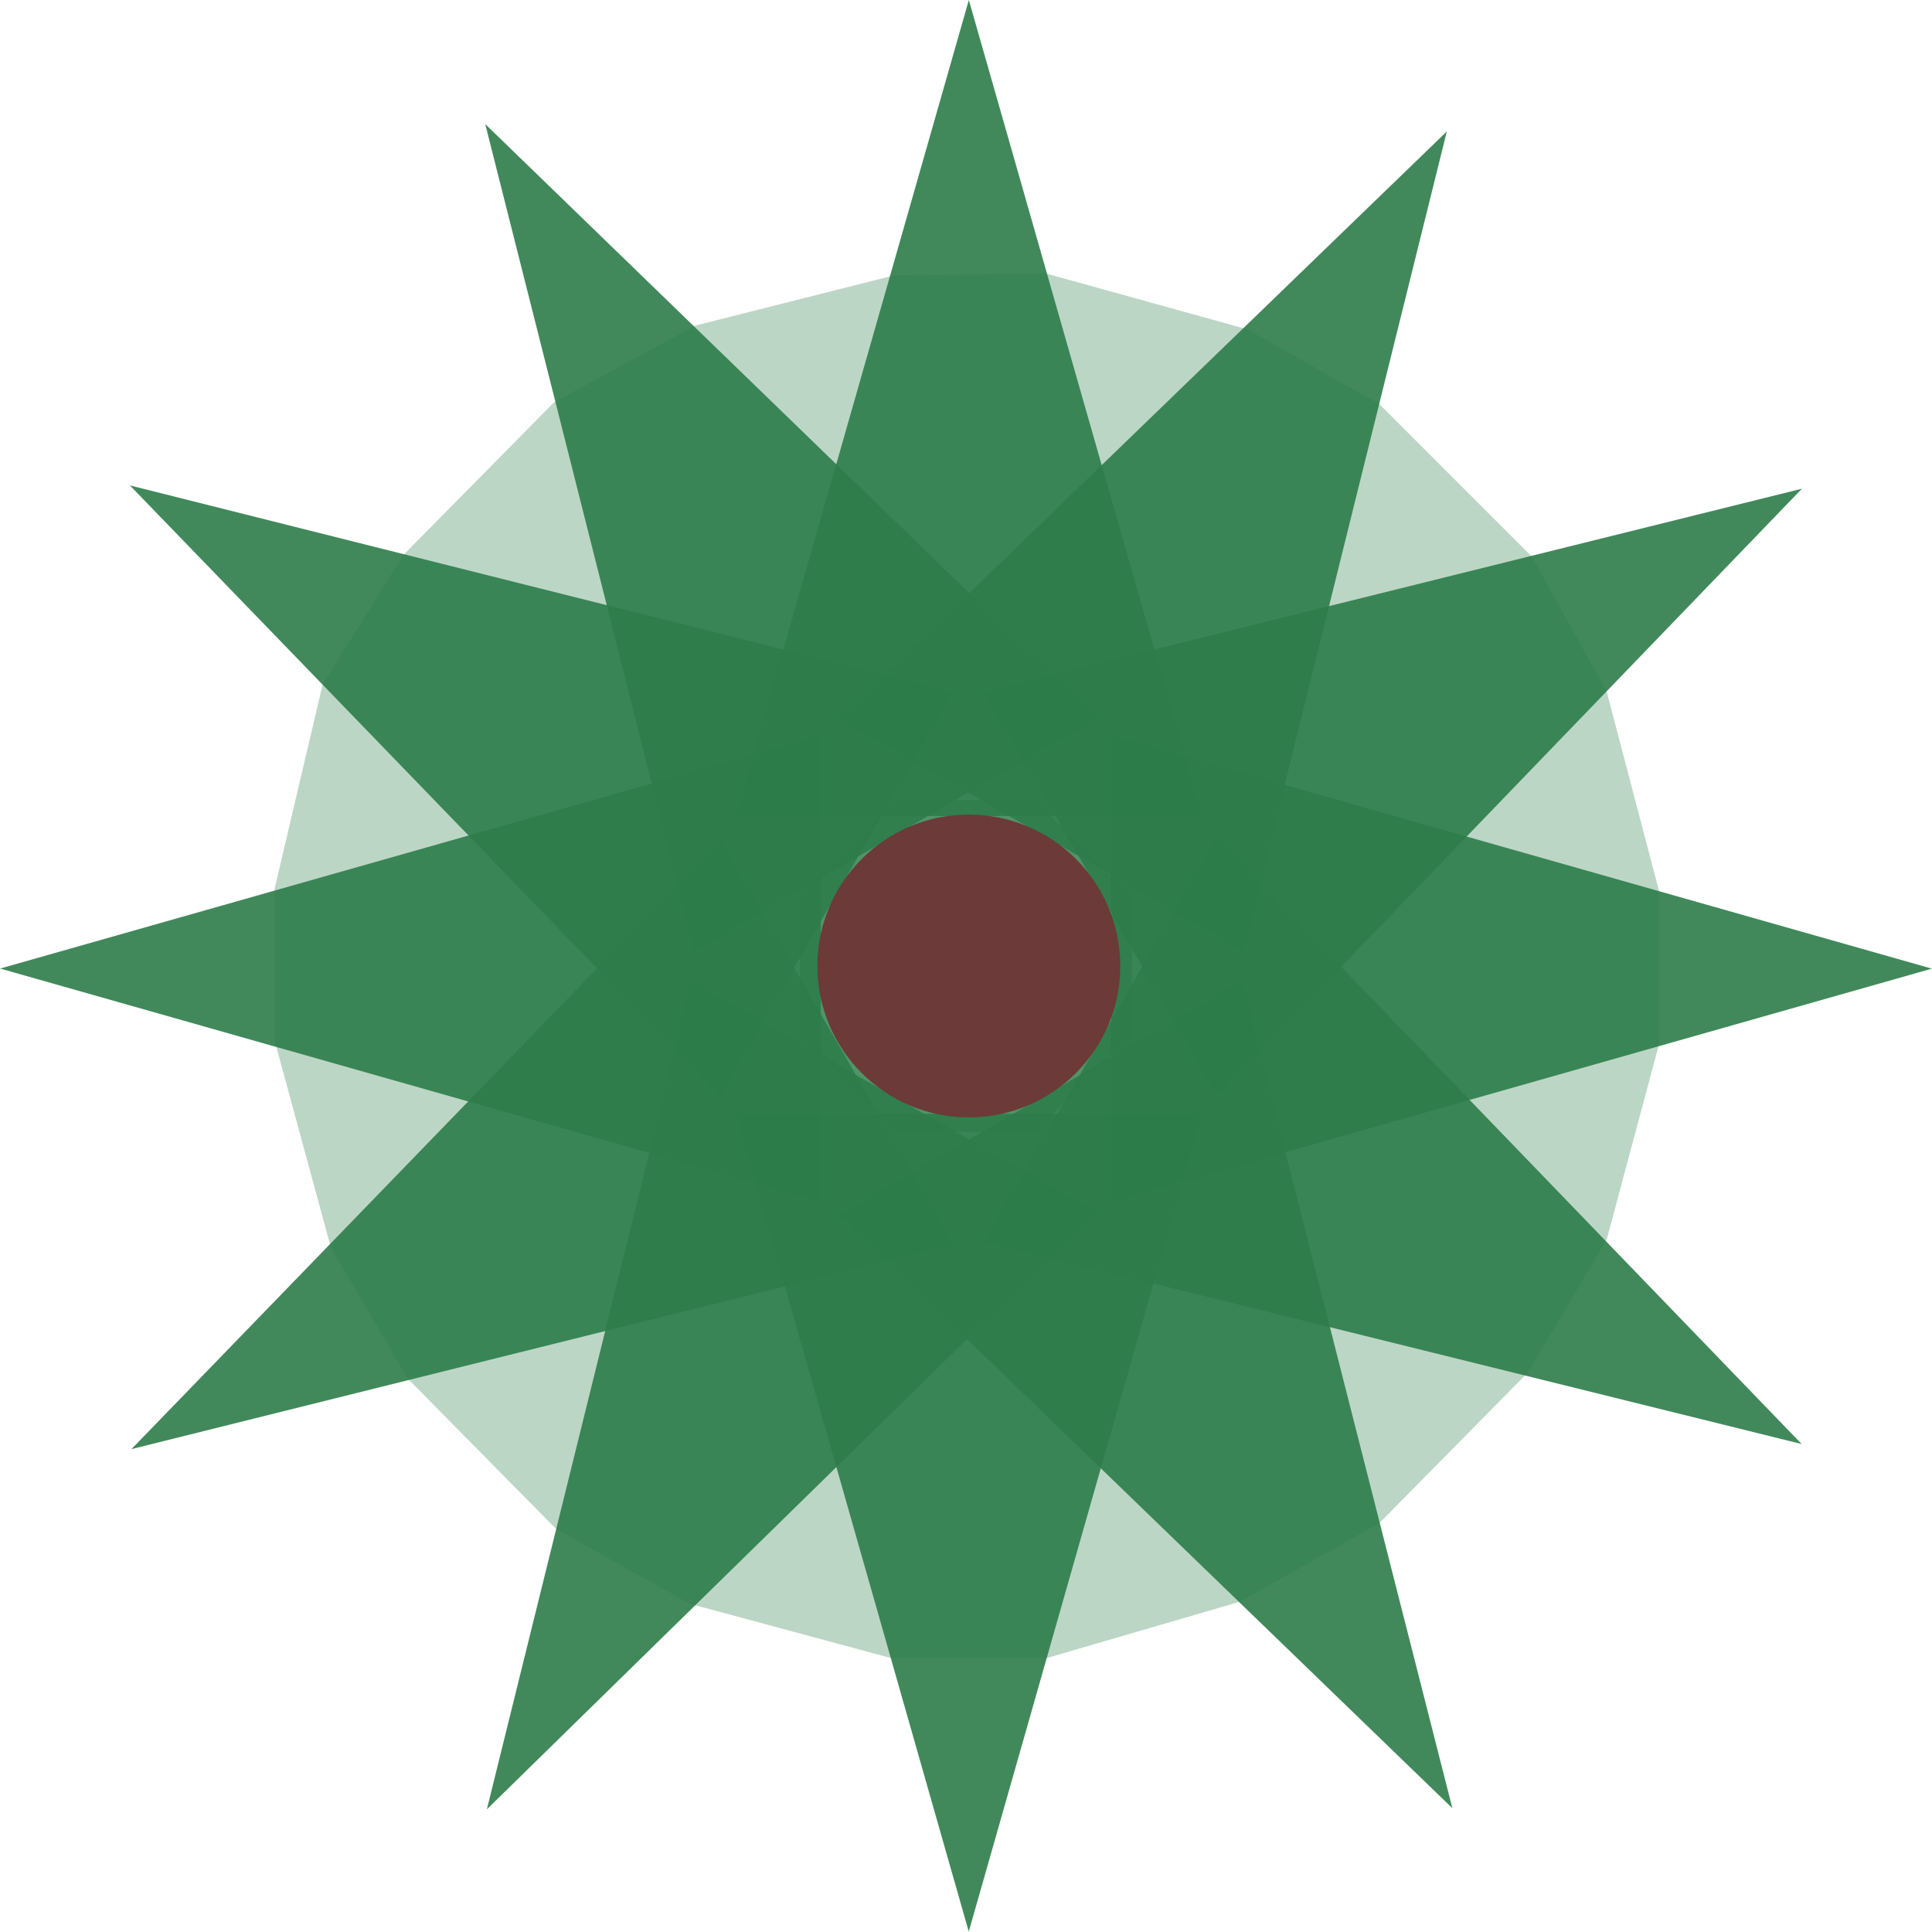
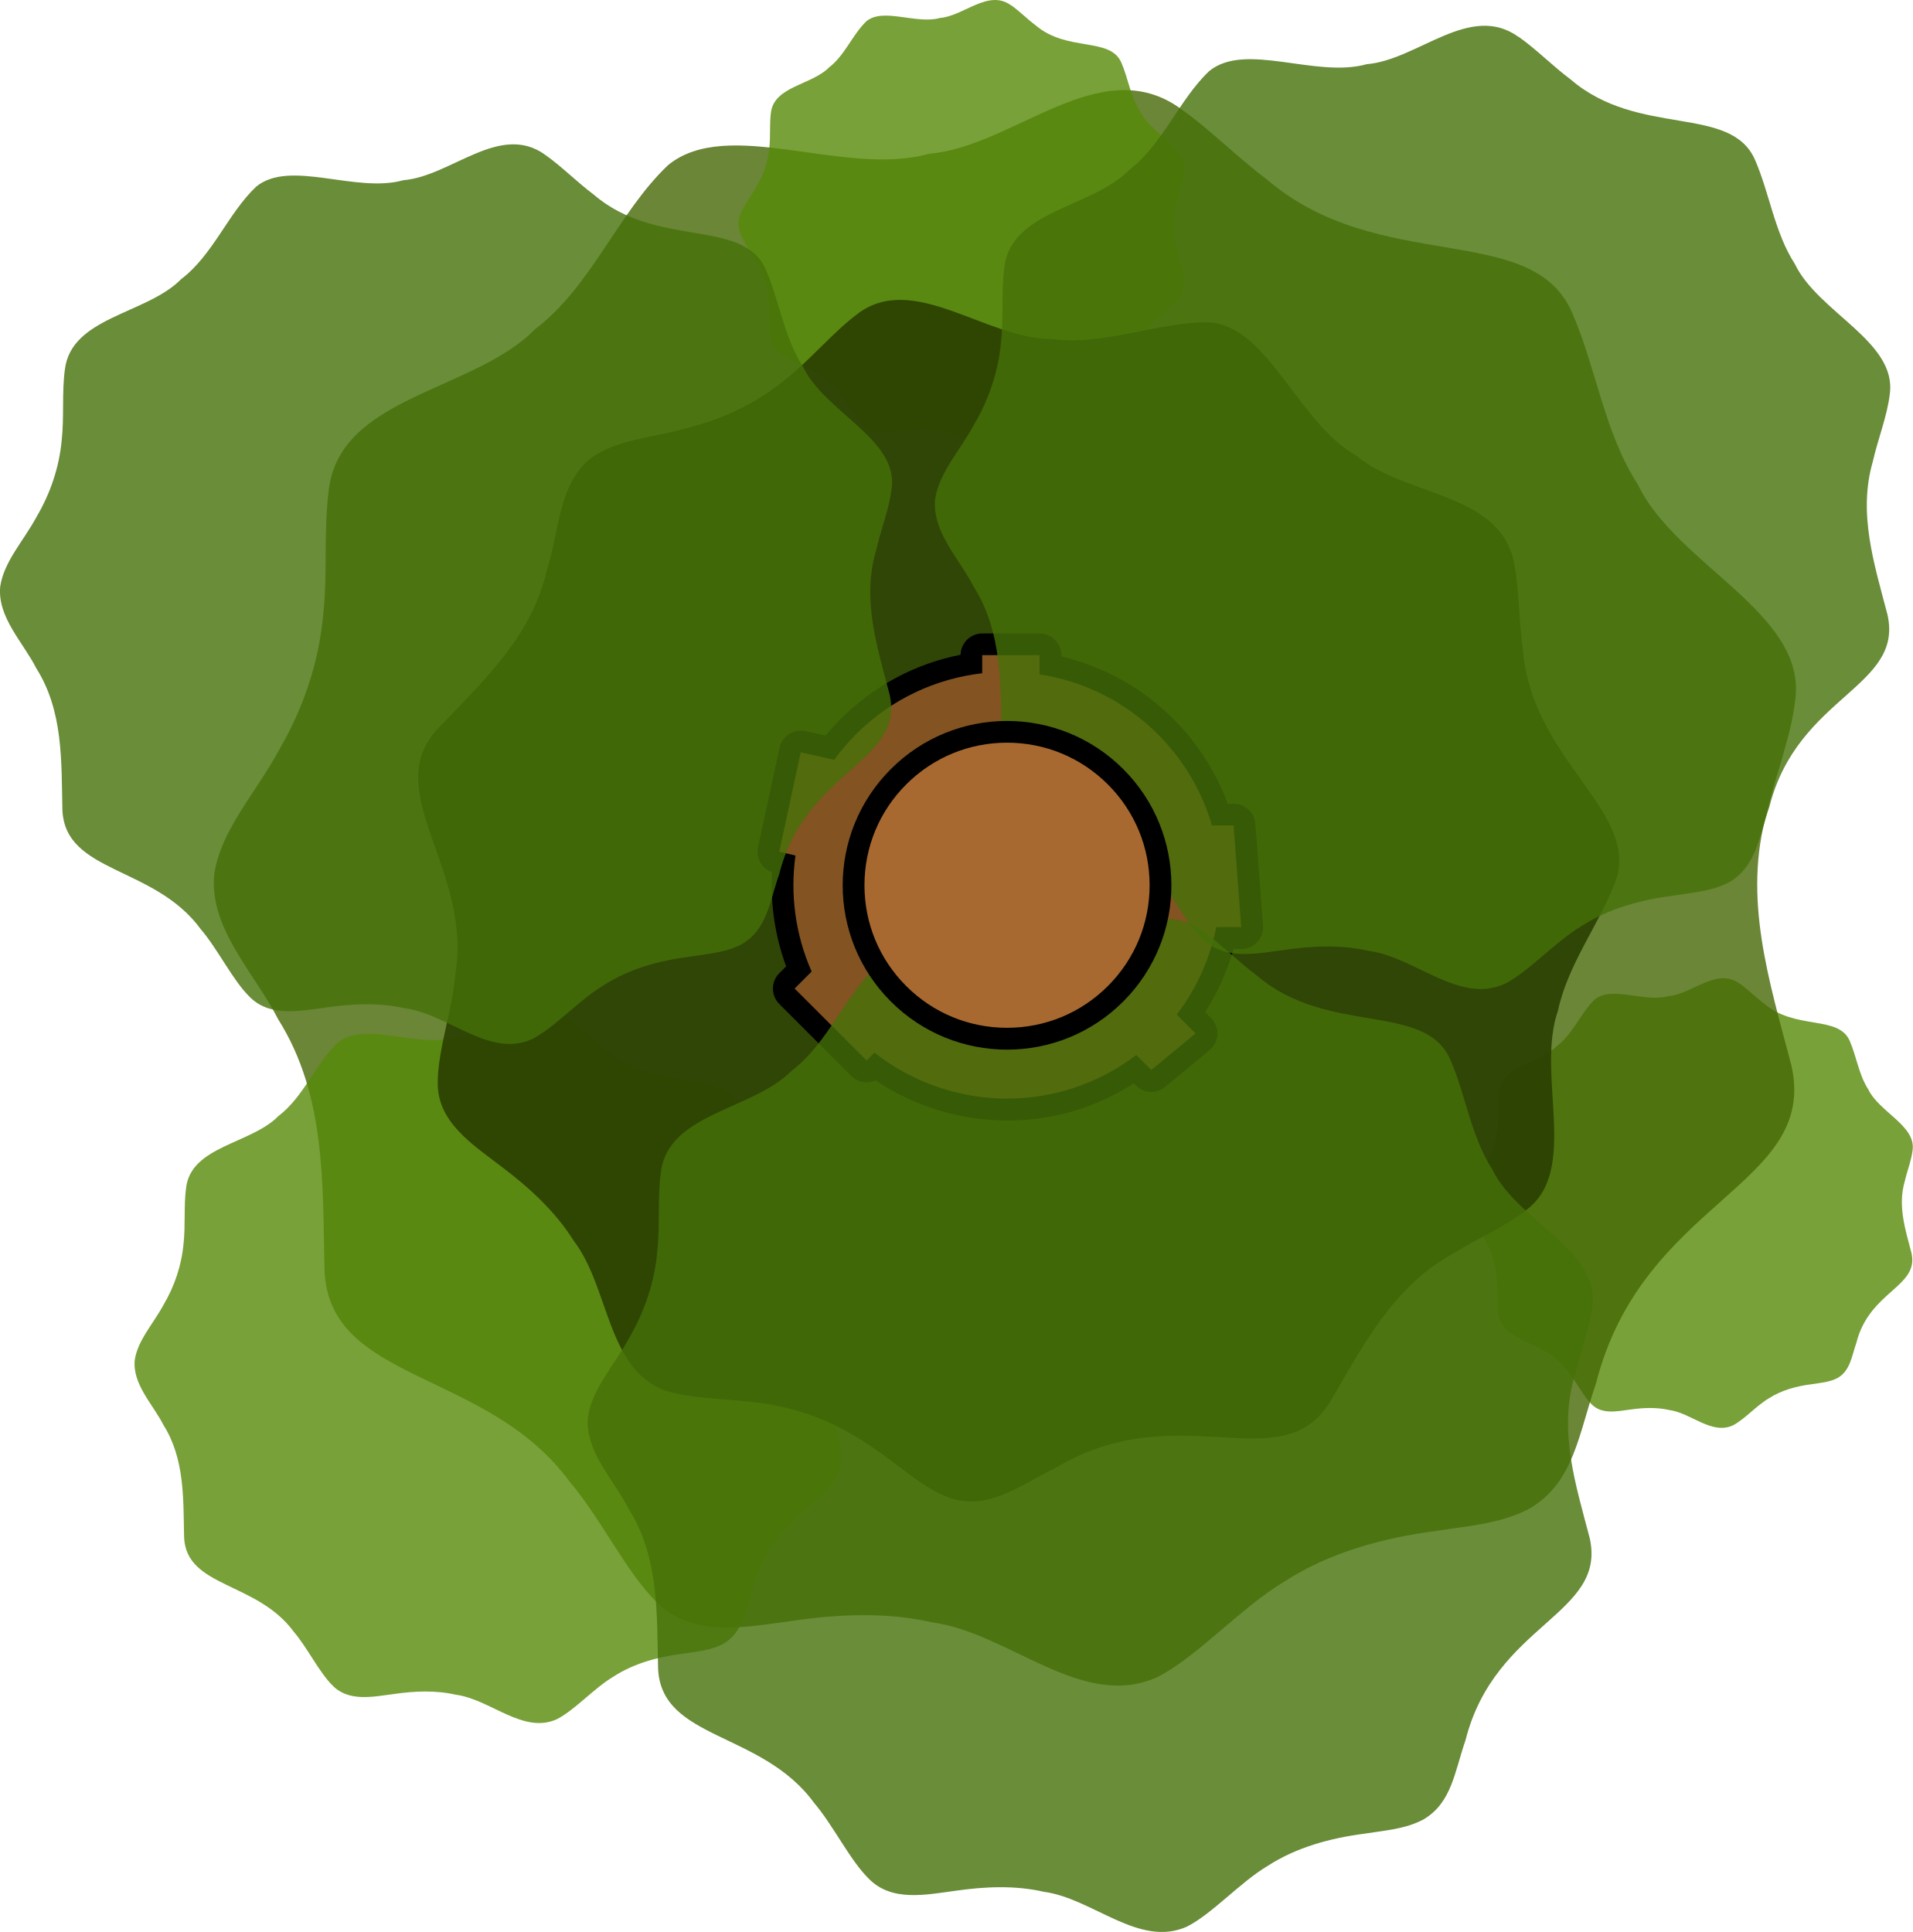
- <svg xmlns="http://www.w3.org/2000/svg" version="1.1" viewBox="0.0 0.0 300.0 300.0" width="300" height="300" fill="none" stroke="none" stroke-linecap="square" stroke-miterlimit="10">
-   <clipPath id="p.0">
-     <path d="m0 0l300.0 0l0 300.0l-300.0 0l0 -300.0z" clip-rule="nonzero" />
-   </clipPath>
-   <g clip-path="url(#p.0)">
-     <path fill="#000000" fill-opacity="0.0" d="m0 0l300.0 0l0 300.0l-300.0 0z" fill-rule="evenodd" />
-     <path fill="#2d7d4a" fill-opacity="0.319" d="m62.622 86.189l23.438 -23.751l21.874 -11.874l30.94 -7.814l23.436 -0.312l31.564 8.751l20.312 11.562l23.748 23.751l11.564 20.937l8.123 30.937l0 23.751l-8.123 30.312l-12.189 20.625l-23.123 23.438l-21.564 12.189l-30.0 8.748l-24.373 0l-31.252 -8.436l-20.625 -11.564l-23.123 -23.436l-11.877 -20.312l-8.751 -32.189l0 -23.438l7.501 -31.874z" fill-rule="evenodd" />
-     <path fill="#2d7d4a" fill-opacity="0.75" d="m124.22 139.322l15.101 -15.101l21.357 0l15.101 15.101l0 21.357l-15.101 15.101l-21.357 0l-15.101 -15.101z" fill-rule="evenodd" />
-     <path fill="#2d7d4a" fill-opacity="0.9" d="m127.468 186.584l-127.449 -36.189l127.417 -36.189z" fill-rule="evenodd" />
-     <path fill="#2d7d4a" fill-opacity="0.9" d="m170.277 188.242l-94.677 92.709l31.811 -128.583z" fill-rule="evenodd" />
-     <path fill="#2d7d4a" fill-opacity="0.9" d="m192.829 152.318l32.693 128.457l-95.244 -92.079z" fill-rule="evenodd" />
-     <path fill="#2d7d4a" fill-opacity="0.9" d="m172.526 114.222l127.449 36.189l-127.417 36.189z" fill-rule="evenodd" />
-     <path fill="#2d7d4a" fill-opacity="0.9" d="m130.379 111.562l94.283 -91.15l-31.575 127.244z" fill-rule="evenodd" />
-     <path fill="#2d7d4a" fill-opacity="0.9" d="m107.79 147.712l-32.441 -128.441l95.118 92.157z" fill-rule="evenodd" />
-     <path fill="#2d7d4a" fill-opacity="0.9" d="m111.84 170.147l-91.669 -94.772l127.795 32.094z" fill-rule="evenodd" />
-     <path fill="#2d7d4a" fill-opacity="0.9" d="m148.05 193.207l-127.638 31.811l91.512 -94.488z" fill-rule="evenodd" />
-     <path fill="#2d7d4a" fill-opacity="0.9" d="m188.908 130.071l90.85 94.157l-126.976 -31.449z" fill-rule="evenodd" />
-     <path fill="#2d7d4a" fill-opacity="0.9" d="m152.764 107.428l127.039 -31.543l-90.85 94.252z" fill-rule="evenodd" />
-     <path fill="#2d7d4a" fill-opacity="0.9" d="m186.617 172.948l-36.189 126.992l-36.189 -126.992z" fill-rule="evenodd" />
-     <path fill="#2d7d4a" fill-opacity="0.9" d="m114.252 126.709l36.189 -126.709l36.189 126.709z" fill-rule="evenodd" />
-     <path fill="#6c3a38" d="m126.929 150.0l0 0c0 -12.985 10.527 -23.512 23.512 -23.512l0 0c6.236 0 12.216 2.477 16.625 6.886c4.409 4.409 6.886 10.39 6.886 16.625l0 0c0 12.985 -10.527 23.512 -23.512 23.512l0 0c-12.985 0 -23.512 -10.527 -23.512 -23.512z" fill-rule="evenodd" />
+ <svg xmlns="http://www.w3.org/2000/svg" id="Layer_1" data-name="Layer 1" version="1.1" viewBox="0 0 351.89 355.5">
+   <defs>
+     <style>
+       .cls-1 {
+         fill: #a86930;
+       }
+ 
+       .cls-1, .cls-2, .cls-3, .cls-4, .cls-5, .cls-6, .cls-7 {
+         stroke-width: 0px;
+       }
+ 
+       .cls-2 {
+         fill: #000;
+       }
+ 
+       .cls-3 {
+         fill: #568907;
+       }
+ 
+       .cls-3, .cls-5, .cls-7 {
+         opacity: .8;
+       }
+ 
+       .cls-4 {
+         fill: #2a3f01;
+         opacity: .9;
+       }
+ 
+       .cls-5 {
+         fill: #457008;
+       }
+ 
+       .cls-6 {
+         fill: #835322;
+       }
+ 
+       .cls-7 {
+         fill: #456804;
+       }
+     </style>
+   </defs>
+   <path class="cls-3" d="M319.98,180.96c-4.17-3-8.64,1.98-13.03,2.34-4.4,1.23-10.42-1.96-13.54.6-2.59,2.46-3.96,6.28-6.89,8.51-3.18,3.24-10.12,3.45-10.69,8.33-.28,2.07-.05,4.33-.29,6.44-.22,2.51-1.04,4.92-2.32,7.09-1.2,2.23-2.99,4.09-3.34,6.4-.28,2.82,2.1,5.13,3.32,7.52,2.49,3.95,2.3,8.55,2.4,13.02.24,5.87,8.45,5.11,12.74,10.99,1.58,1.85,2.92,4.67,4.47,6.19,1.88,1.92,4.67,1.3,7.09.98,2.4-.35,4.86-.45,7.19.08,4.01.53,7.78,4.61,11.7,2.84,2.08-1.06,4.33-3.61,6.57-4.95,2.36-1.53,5.09-2.27,7.9-2.63,1.66-.26,3.38-.38,4.84-1.17,2.3-1.36,2.53-3.87,3.43-6.47,2.42-9.56,11.55-10.22,10.14-16.49-1.13-4.32-2.56-8.7-1.25-13.18.43-1.89,1.22-3.86,1.45-5.75.64-4.53-6.14-7-8.15-11.19-1.74-2.69-2.17-6.06-3.41-8.92-2.08-4.82-10-1.9-15.84-6.93-1.48-1.1-2.99-2.63-4.45-3.65h-.01Z" />
+   <path class="cls-7" d="M217.17,19.97c-14.8-10.64-30.67,7.04-46.24,8.32-15.61,4.38-36.99-6.97-48.04,2.11-9.2,8.74-14.07,22.3-24.47,30.19-11.3,11.5-35.9,12.24-37.93,29.56-.99,7.34-.19,15.35-1.02,22.84-.79,8.9-3.7,17.47-8.22,25.16-4.27,7.92-10.6,14.51-11.84,22.71-.98,10.01,7.46,18.19,11.77,26.7,8.83,14.01,8.16,30.36,8.52,46.2.85,20.84,29.99,18.12,45.19,39,5.6,6.56,10.35,16.57,15.86,21.98,6.68,6.81,16.59,4.61,25.17,3.49,8.53-1.23,17.24-1.61,25.52.29,14.22,1.89,27.63,16.35,41.51,10.07,7.37-3.76,15.35-12.8,23.31-17.55,8.37-5.41,18.07-8.04,28.03-9.35,5.9-.92,11.98-1.34,17.16-4.13,8.17-4.83,8.97-13.75,12.16-22.96,8.6-33.91,40.97-36.26,35.97-58.52-4.01-15.35-9.09-30.88-4.44-46.77,1.51-6.71,4.35-13.68,5.13-20.39,2.27-16.06-21.78-24.85-28.91-39.71-6.19-9.54-7.7-21.51-12.12-31.66-7.39-17.11-35.49-6.75-56.23-24.59-5.26-3.91-10.6-9.33-15.8-12.95l-.05-.03Z" />
+   <path class="cls-3" d="M104.33,187.2c-6.62-4.76-13.72,3.15-20.69,3.72-6.98,1.96-16.55-3.12-21.49.95-4.12,3.91-6.29,9.98-10.95,13.51-5.05,5.14-16.07,5.47-16.97,13.23-.44,3.29-.09,6.87-.46,10.22-.36,3.98-1.65,7.82-3.68,11.26-1.91,3.54-4.74,6.49-5.3,10.16-.44,4.48,3.34,8.14,5.27,11.94,3.95,6.27,3.65,13.58,3.81,20.67.38,9.33,13.42,8.11,20.22,17.45,2.5,2.94,4.63,7.41,7.1,9.84,2.99,3.05,7.42,2.06,11.26,1.56,3.82-.55,7.71-.72,11.42.13,6.36.84,12.36,7.31,18.57,4.51,3.3-1.68,6.87-5.73,10.43-7.85,3.75-2.42,8.09-3.6,12.54-4.18,2.64-.41,5.36-.6,7.68-1.85,3.66-2.16,4.01-6.15,5.44-10.28,3.85-15.17,18.33-16.23,16.1-26.19-1.79-6.87-4.07-13.82-1.99-20.93.68-3,1.94-6.12,2.3-9.12,1.02-7.19-9.74-11.12-12.94-17.77-2.77-4.27-3.45-9.63-5.42-14.16-3.31-7.66-15.88-3.02-25.16-11-2.35-1.75-4.74-4.18-7.07-5.79h-.02Z" />
+   <path class="cls-3" d="M185.98.96c-4.17-3-8.64,1.98-13.03,2.34-4.4,1.23-10.42-1.96-13.54.6-2.59,2.46-3.96,6.28-6.89,8.51-3.18,3.24-10.12,3.45-10.69,8.33-.28,2.07-.05,4.33-.29,6.44-.22,2.51-1.04,4.92-2.32,7.09-1.2,2.23-2.99,4.09-3.34,6.4-.28,2.82,2.1,5.13,3.32,7.52,2.49,3.95,2.3,8.55,2.4,13.02.24,5.87,8.45,5.11,12.74,10.99,1.58,1.85,2.92,4.67,4.47,6.19,1.88,1.92,4.67,1.3,7.09.98,2.4-.35,4.86-.45,7.19.08,4.01.53,7.78,4.61,11.7,2.84,2.08-1.06,4.33-3.61,6.57-4.95,2.36-1.53,5.09-2.27,7.9-2.63,1.66-.26,3.38-.38,4.84-1.17,2.3-1.36,2.53-3.87,3.43-6.47,2.42-9.56,11.55-10.22,10.14-16.49-1.13-4.32-2.56-8.7-1.25-13.18.43-1.89,1.22-3.86,1.45-5.75.64-4.53-6.14-7-8.15-11.19-1.74-2.69-2.17-6.06-3.41-8.92-2.08-4.82-10-1.9-15.84-6.93-1.48-1.1-2.99-2.63-4.45-3.65h-.01Z" />
+   <path class="cls-4" d="M278.64,104.07c-2.22-13.58-20.13-12.61-29.12-20.24-10.66-5.99-16.02-23.46-26.77-24.51-9.58-.24-19.41,4.39-29.17,3.06-12.16.11-25.69-12.63-36.02-4.47-4.44,3.39-8.3,8.09-12.74,11.65-5.17,4.32-11.3,7.35-17.82,9.04-6.51,1.95-13.4,2.09-18.44,5.8-5.86,4.82-5.73,13.69-7.96,20.53-2.76,12.19-11.84,20.56-20.11,29.2-10.67,11.58,6.34,25.68,3.31,44.93-.51,6.49-3.32,14.37-3.27,20.2-.07,7.2,6.39,11.32,11.57,15.29,5.2,3.9,10.06,8.34,13.46,13.78,6.58,8.6,6.02,23.47,16.78,27.53,5.94,1.92,15.02,1.36,21.81,3.08,7.36,1.58,13.94,5.35,19.95,9.97,3.64,2.65,7.11,5.68,11.37,6.95,6.94,1.78,12.13-2.55,18.75-5.77,22.69-13.51,41.22,2.51,50.43-12.03,6.05-10.33,11.63-21.33,22.59-27.33,4.39-2.77,9.62-4.98,13.62-8.14,9.78-7.36,1.64-24.88,5.77-36.63,1.79-8.4,7.37-15.59,10.43-23.36,5.19-13.08-15.34-22.54-16.88-43.13-.72-4.9-.68-10.64-1.52-15.34v-.04Z" />
+   <g>
+     <path class="cls-6" d="M185.26,204.18c-8.68,0-17.2-2.77-24.19-7.83l-.22.22c-.39.39-.9.59-1.41.59s-1.02-.2-1.41-.59l-13.24-13.24c-.38-.38-.59-.88-.59-1.41s.21-1.04.59-1.41l2.18-2.18c-2.47-6.13-3.43-12.76-2.8-19.35l-1.25-.29c-1.06-.25-1.73-1.3-1.5-2.37l3.95-18.3c.11-.52.43-.98.88-1.26.32-.21.7-.31,1.08-.31.15,0,.29.02.44.05l4.9,1.1c1.06-1.36,2.2-2.66,3.41-3.86,6.22-6.22,14.02-10.19,22.65-11.56v-1.59c0-1.1.9-2,2-2h10.53c1.1,0,2,.9,2,2v1.84c8.06,1.58,15.36,5.46,21.2,11.31,4.54,4.54,7.98,10.11,9.99,16.17h2.51c1.05,0,1.92.81,1.99,1.85l1.41,18.72c.04.55-.15,1.1-.53,1.51s-.91.64-1.47.64h-2.98c-1.2,4.96-3.34,9.7-6.26,13.89l2.25,2.25c.4.4.61.95.58,1.51-.03.56-.29,1.09-.72,1.45l-8.15,6.74c-.37.31-.82.46-1.27.46-.51,0-1.03-.2-1.41-.59l-1.55-1.55c-6.87,4.79-15.18,7.4-23.6,7.4Z" />
+     <path class="cls-2" d="M191.25,120.56v3.52c7.98,1.22,15.65,4.9,21.79,11.04,4.84,4.84,8.15,10.62,9.93,16.76h3.98l1.41,18.72h-4.59s0,0,0,0c-1.14,5.72-3.57,11.24-7.27,16.09l3.46,3.46-8.15,6.74-2.76-2.76c-7.01,5.35-15.4,8.03-23.8,8.03s-17.25-2.82-24.37-8.47l-1.45,1.45-13.24-13.24,3.13-3.13c-2.98-6.75-3.98-14.16-2.97-21.35l-2.99-.7,3.95-18.3,6.16,1.38c1.19-1.64,2.53-3.21,4-4.69,6.51-6.51,14.74-10.25,23.23-11.23v-3.33h10.53M191.25,116.56h-10.53c-2.18,0-3.95,1.75-4,3.92-8.38,1.66-15.95,5.71-22.06,11.82-.97.97-1.9,1.99-2.78,3.05l-3.68-.83c-.29-.07-.58-.1-.88-.1-.76,0-1.51.22-2.15.63-.9.57-1.53,1.48-1.76,2.53l-3.95,18.3c-.43,1.99.7,3.96,2.58,4.62-.33,5.89.55,11.78,2.59,17.32l-1.26,1.26c-1.56,1.56-1.56,4.09,0,5.66l13.24,13.24c.78.78,1.8,1.17,2.83,1.17.56,0,1.13-.12,1.65-.35,7.1,4.78,15.56,7.38,24.17,7.38s16.42-2.41,23.34-6.83l.39.39c.78.78,1.8,1.17,2.83,1.17.9,0,1.8-.3,2.55-.92l8.15-6.74c.87-.72,1.39-1.77,1.45-2.89.05-1.13-.37-2.22-1.17-3.02l-1.09-1.09c2.3-3.59,4.07-7.53,5.23-11.63h1.44c1.11,0,2.18-.46,2.93-1.28.76-.82,1.14-1.91,1.06-3.02l-1.41-18.72c-.16-2.09-1.9-3.7-3.99-3.7h-1.09c-2.16-5.83-5.57-11.17-9.99-15.59-5.74-5.74-12.81-9.67-20.62-11.51v-.23c0-2.21-1.79-4-4-4h0Z" />
+   </g>
+   <path class="cls-5" d="M279.37,6.79c-8.94-6.43-18.52,4.25-27.92,5.02-9.42,2.64-22.33-4.21-29,1.28-5.56,5.28-8.49,13.46-14.77,18.23-6.82,6.94-21.68,7.39-22.9,17.85-.6,4.43-.12,9.27-.62,13.79-.48,5.37-2.23,10.55-4.97,15.19-2.58,4.78-6.4,8.76-7.15,13.71-.59,6.04,4.5,10.98,7.11,16.12,5.33,8.46,4.93,18.33,5.14,27.89.51,12.58,18.11,10.94,27.29,23.54,3.38,3.96,6.25,10,9.58,13.27,4.03,4.11,10.02,2.78,15.2,2.1,5.15-.74,10.41-.97,15.41.18,8.59,1.14,16.68,9.87,25.06,6.08,4.45-2.27,9.27-7.73,14.08-10.6,5.06-3.27,10.91-4.86,16.92-5.64,3.56-.56,7.23-.81,10.36-2.5,4.93-2.92,5.42-8.3,7.34-13.87,5.19-20.47,24.74-21.9,21.72-35.33-2.42-9.26-5.49-18.64-2.68-28.24.91-4.05,2.62-8.26,3.1-12.31,1.37-9.7-13.15-15-17.46-23.98-3.73-5.76-4.65-12.99-7.31-19.11-4.46-10.33-21.43-4.07-33.95-14.85-3.18-2.36-6.4-5.63-9.54-7.82l-.03-.02Z" />
+   <path class="cls-5" d="M100.28,28.47c-8.35-6-17.29,3.97-26.07,4.69-8.8,2.47-20.86-3.93-27.09,1.19-5.19,4.93-7.93,12.57-13.8,17.02-6.37,6.48-20.24,6.9-21.39,16.67-.56,4.14-.11,8.66-.57,12.88-.45,5.02-2.08,9.85-4.64,14.19-2.41,4.47-5.98,8.18-6.68,12.81-.55,5.64,4.21,10.26,6.64,15.05,4.98,7.9,4.6,17.12,4.8,26.05.48,11.75,16.91,10.22,25.48,21.99,3.16,3.7,5.84,9.34,8.94,12.39,3.77,3.84,9.35,2.6,14.19,1.97,4.81-.69,9.72-.91,14.39.16,8.02,1.06,15.58,9.22,23.41,5.68,4.15-2.12,8.65-7.22,13.15-9.9,4.72-3.05,10.19-4.54,15.8-5.27,3.32-.52,6.76-.76,9.68-2.33,4.61-2.72,5.06-7.75,6.86-12.95,4.85-19.12,23.1-20.45,20.28-33-2.26-8.65-5.13-17.41-2.51-26.37.85-3.78,2.45-7.71,2.89-11.5,1.28-9.06-12.28-14.01-16.3-22.39-3.49-5.38-4.34-12.13-6.83-17.85-4.17-9.65-20.01-3.81-31.7-13.86-2.97-2.21-5.98-5.26-8.91-7.3l-.03-.02Z" />
+   <path class="cls-5" d="M221.08,171.21c-9.4-6.76-19.48,4.47-29.37,5.28-9.91,2.78-23.49-4.43-30.51,1.34-5.84,5.55-8.93,14.16-15.54,19.18-7.17,7.3-22.8,7.77-24.09,18.77-.63,4.66-.12,9.75-.65,14.51-.5,5.65-2.35,11.09-5.22,15.98-2.71,5.03-6.73,9.22-7.52,14.42-.62,6.35,4.74,11.55,7.48,16.95,5.61,8.9,5.18,19.28,5.41,29.34.54,13.24,19.05,11.51,28.7,24.76,3.56,4.17,6.57,10.52,10.07,13.96,4.24,4.32,10.54,2.93,15.98,2.21,5.41-.78,10.95-1.02,16.21.19,9.03,1.2,17.54,10.38,26.36,6.4,4.68-2.39,9.75-8.13,14.81-11.15,5.32-3.44,11.48-5.11,17.8-5.94,3.74-.59,7.61-.85,10.9-2.63,5.19-3.07,5.7-8.73,7.72-14.58,5.46-21.54,26.02-23.03,22.85-37.17-2.55-9.75-5.77-19.61-2.82-29.7.96-4.26,2.76-8.69,3.26-12.95,1.44-10.2-13.83-15.78-18.36-25.22-3.93-6.06-4.89-13.66-7.69-20.1-4.69-10.87-22.54-4.29-35.71-15.62-3.34-2.48-6.73-5.93-10.03-8.22l-.03-.02Z" />
+   <g>
+     <path class="cls-1" d="M185.27,191.14c-7.54,0-14.63-2.94-19.97-8.27s-8.27-12.42-8.27-19.97,2.94-14.63,8.27-19.97,12.42-8.27,19.97-8.27,14.63,2.94,19.97,8.27c11.01,11.01,11.01,28.92,0,39.93-5.33,5.33-12.42,8.27-19.97,8.27Z" />
+     <path class="cls-2" d="M185.27,136.66c7.01,0,13.6,2.73,18.55,7.68,4.96,4.96,7.68,11.54,7.68,18.55s-2.73,13.6-7.68,18.55-11.54,7.68-18.55,7.68-13.6-2.73-18.55-7.68c-4.96-4.96-7.68-11.54-7.68-18.55s2.73-13.6,7.68-18.55c4.96-4.96,11.54-7.68,18.55-7.68M185.27,132.66c-7.74,0-15.48,2.95-21.38,8.86-11.81,11.81-11.81,30.95,0,42.76,5.9,5.9,13.64,8.86,21.38,8.86s15.48-2.95,21.38-8.86c11.81-11.81,11.81-30.95,0-42.76-5.9-5.9-13.64-8.86-21.38-8.86h0Z" />
  </g>
</svg>
